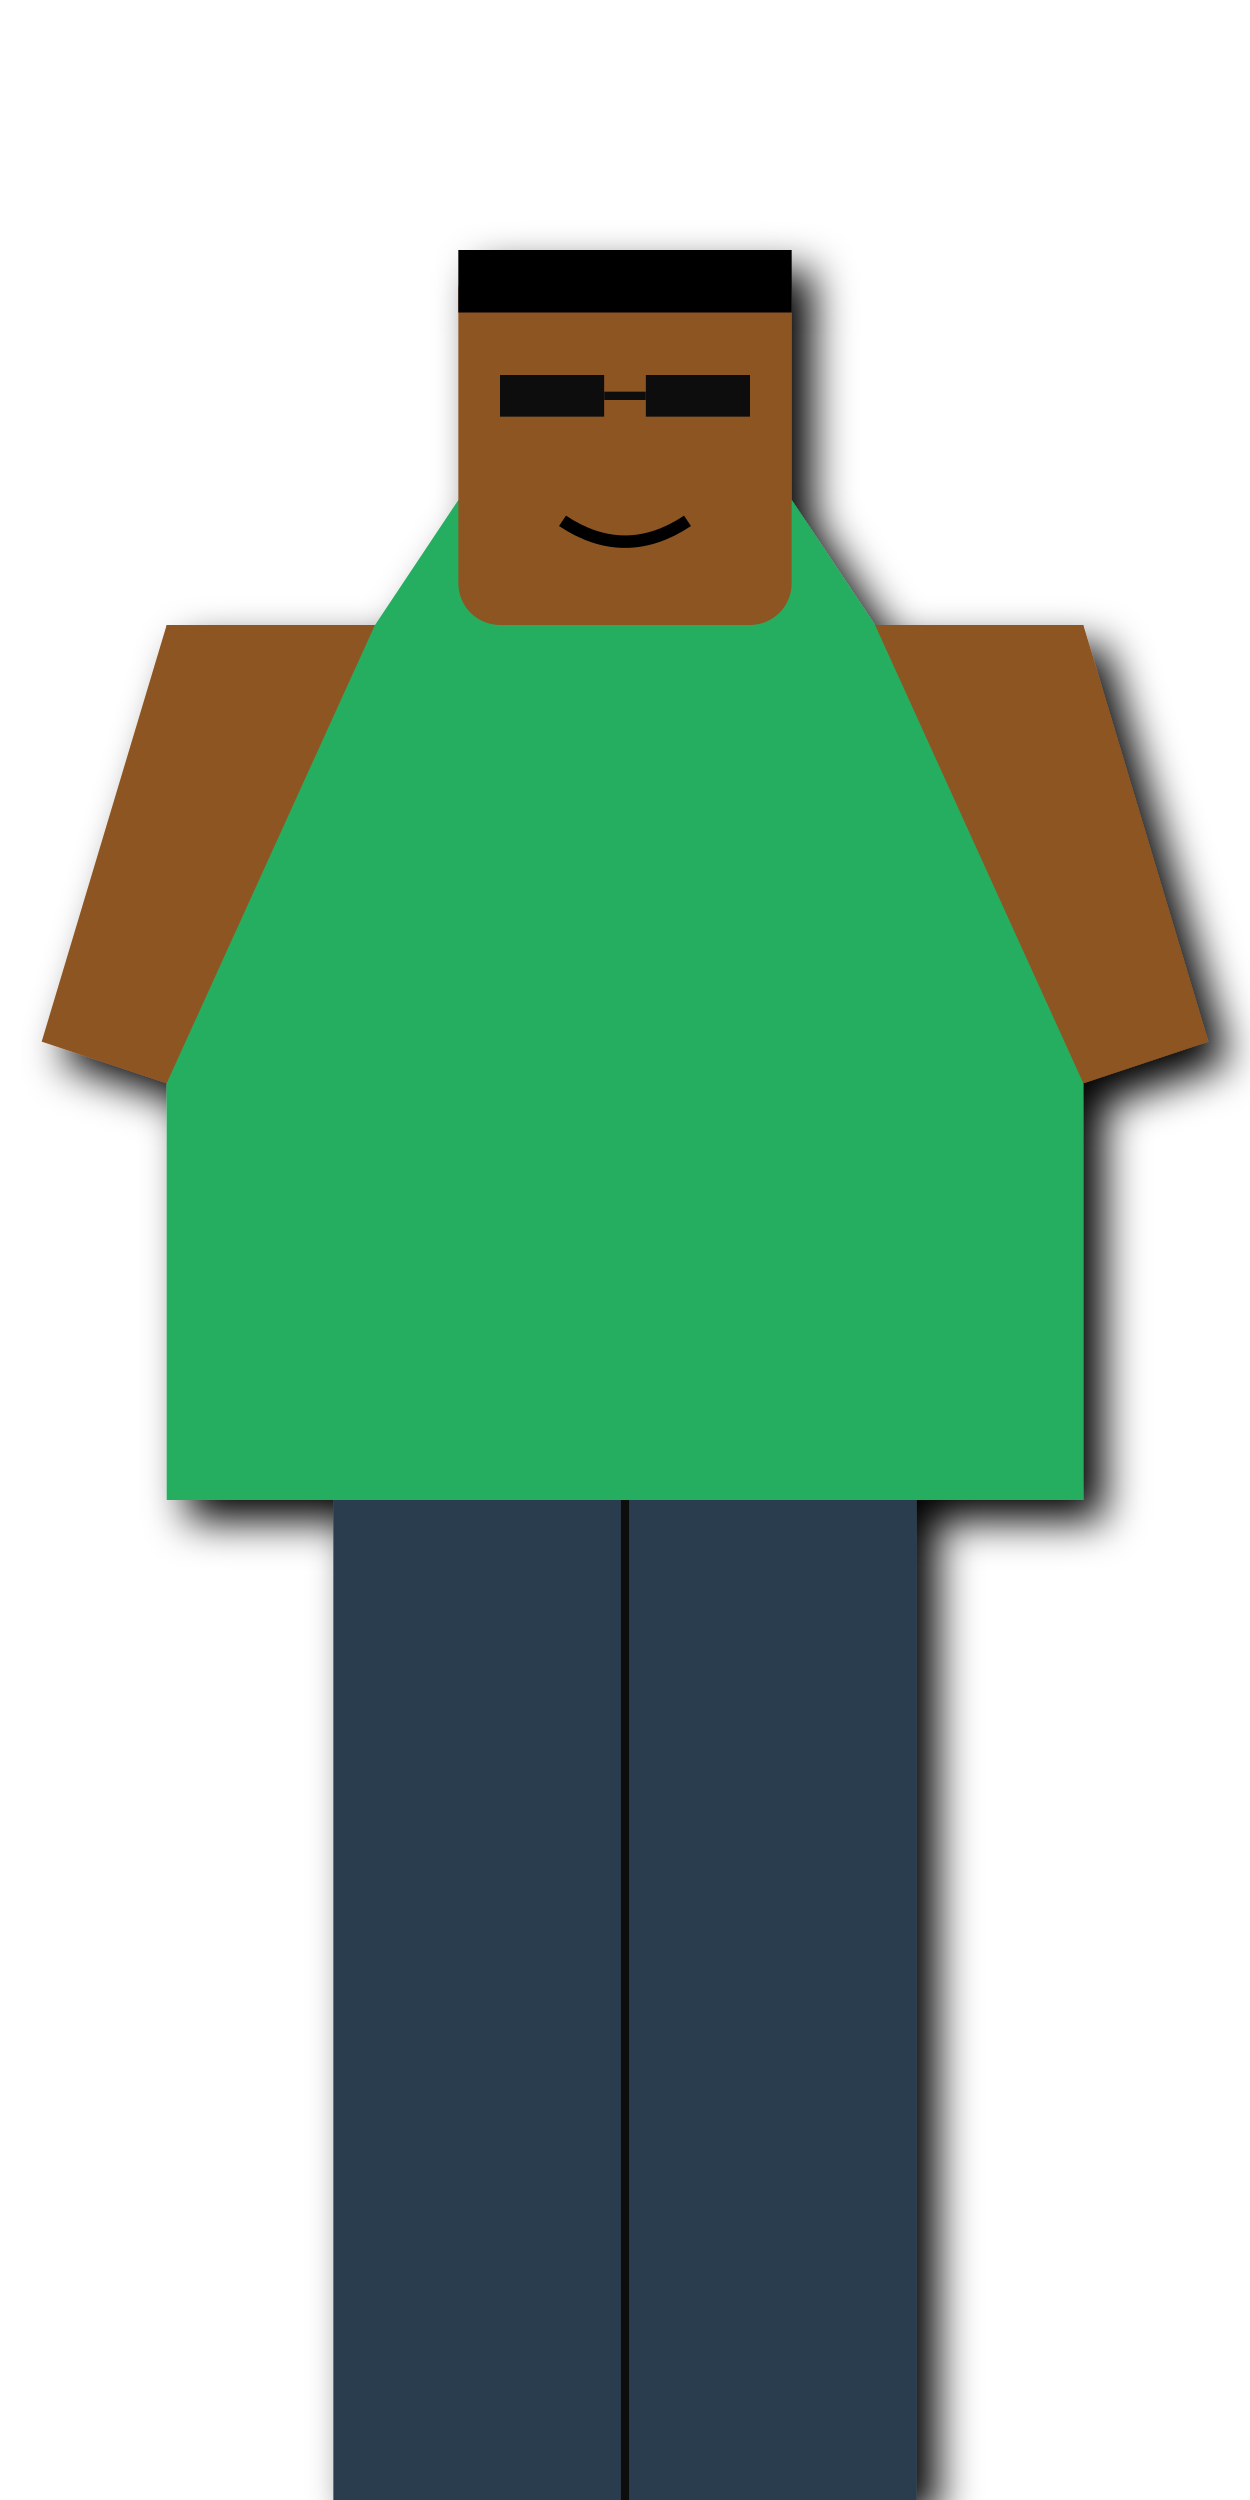
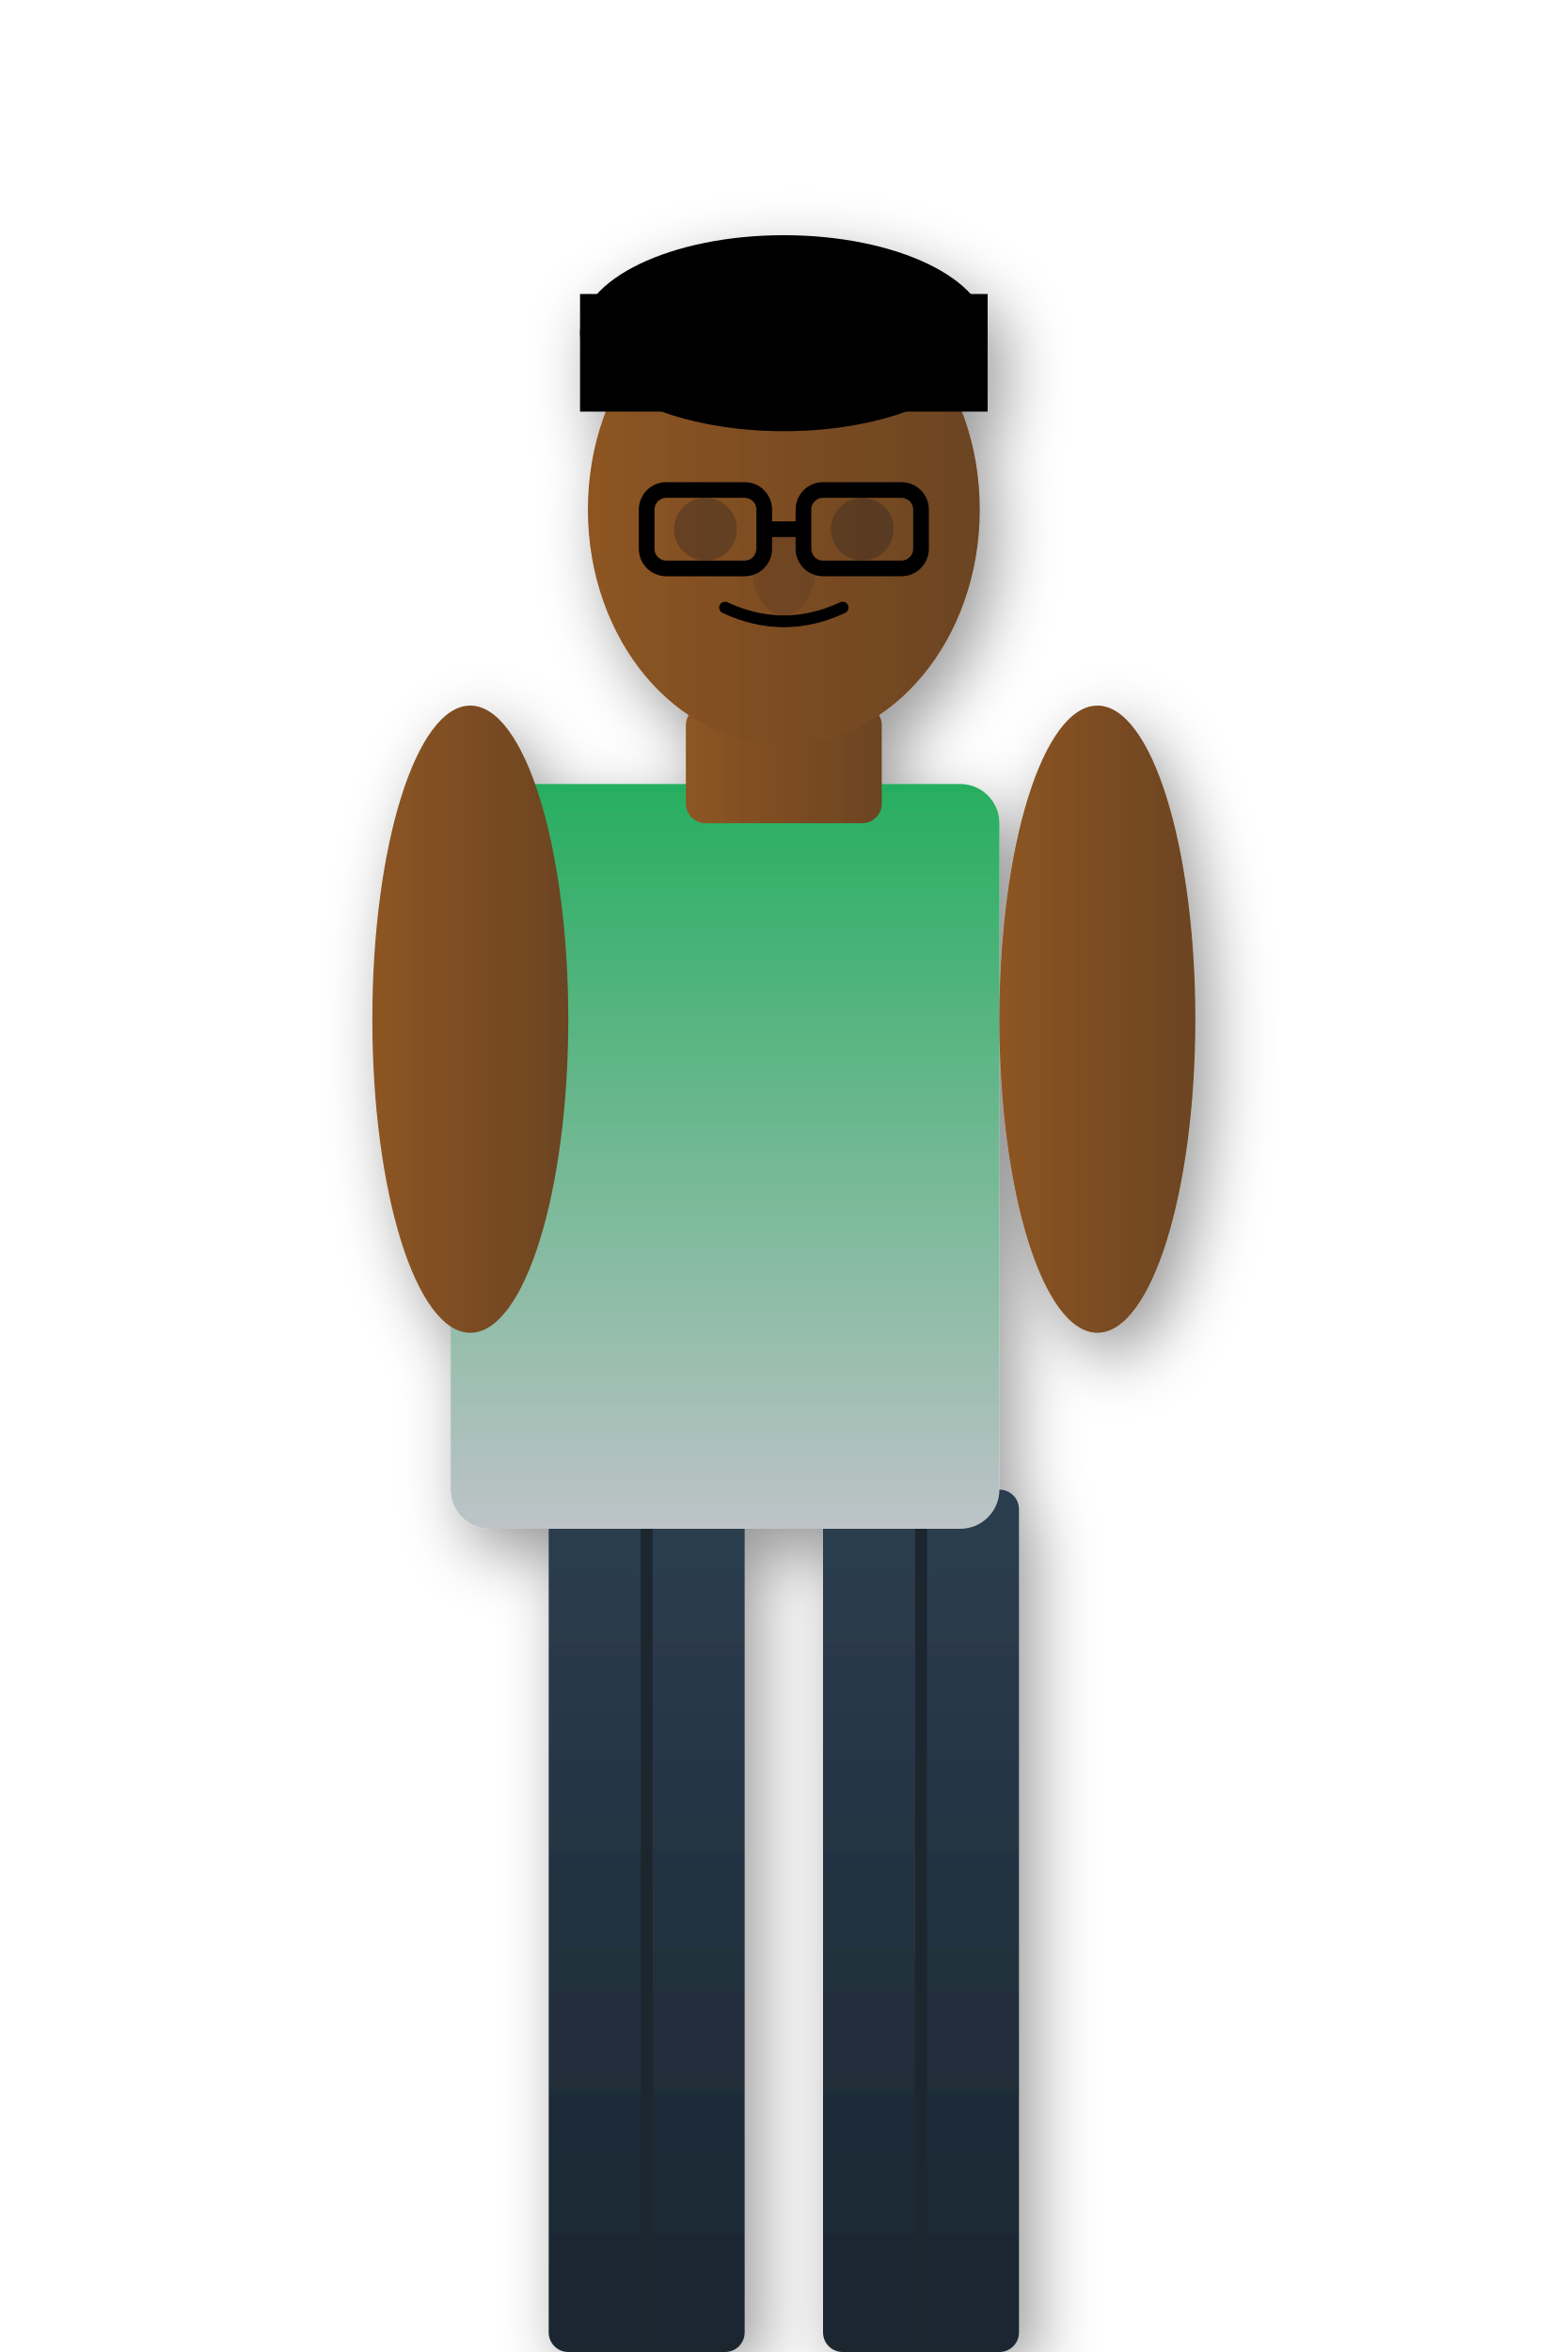
- <svg xmlns="http://www.w3.org/2000/svg" viewBox="0 0 300 600">
+ <svg xmlns="http://www.w3.org/2000/svg" viewBox="0 0 400 600" preserveAspectRatio="xMidYMax meet">
  <defs>
-     <filter id="shadow" x="-20%" y="-20%" width="140%" height="140%">
-       <feGaussianBlur in="SourceAlpha" stdDeviation="5" />
-       <feOffset dx="5" dy="5" result="offsetblur" />
+     <linearGradient id="skinGradsmoke" x1="0%" y1="0%" x2="100%" y2="0%">
+       <stop offset="0%" style="stop-color:#8d5524;stop-opacity:1" />
+       <stop offset="100%" style="stop-color:#6b4423;stop-opacity:1" />
+     </linearGradient>
+     <linearGradient id="shirtGradsmoke" x1="0%" y1="0%" x2="0%" y2="100%">
+       <stop offset="0%" style="stop-color:#27ae60;stop-opacity:1" />
+       <stop offset="100%" style="stop-color:#bdc3c7;stop-opacity:1" />
+     </linearGradient>
+     <linearGradient id="pantsGradsmoke" x1="0%" y1="0%" x2="0%" y2="100%">
+       <stop offset="0%" style="stop-color:#2c3e50;stop-opacity:1" />
+       <stop offset="100%" style="stop-color:#1a252f;stop-opacity:1" />
+     </linearGradient>
+     <filter id="shadowsmoke" x="-50%" y="-50%" width="200%" height="200%">
+       <feGaussianBlur in="SourceAlpha" stdDeviation="8" />
+       <feOffset dx="4" dy="6" result="offsetblur" />
+       <feComponentTransfer>
+         <feFuncA type="linear" slope="0.4" />
+       </feComponentTransfer>
      <feMerge>
-         <feMergeNode in="offsetblur" />
+         <feMergeNode />
        <feMergeNode in="SourceGraphic" />
      </feMerge>
    </filter>
  </defs>
-   <g filter="url(#shadow)">
-     <path d="M80.0,600 L80.0,350 L220.0,350 L220.0,600" fill="#2c3e50" />
-     <path d="M150,350 L150,600" stroke="#111" stroke-width="2" />
-     <path d="M40,360 L260,360 L260,150 L210.0,150 L190,120 L110,120 L90.0,150 L40,150 Z" fill="#27ae60" />
-     <path d="M40,150 L10,250 L40,260 L90.0,150" fill="#8d5524" />
-     <path d="M260,150 L290,250 L260,260 L210.0,150" fill="#8d5524" />
-     <rect x="110" y="60" width="80" height="90" rx="10" fill="#8d5524" />
-     <path d="M110,60 L190,60 L190,75 L110,75 Z" fill="#000" />
-     <rect x="120" y="90" width="25" height="10" fill="#111" />
-     <rect x="155" y="90" width="25" height="10" fill="#111" />
-     <line x1="145" y1="95" x2="155" y2="95" stroke="#111" stroke-width="2" />
-     <path d="M135,125 Q150,135 165,125" stroke="#000" stroke-width="3" fill="none" />
+   <g filter="url(#shadowsmoke)">
+     <rect x="140" y="380" width="50" height="220" fill="url(#pantsGradsmoke)" rx="5" />
+     <rect x="210" y="380" width="50" height="220" fill="url(#pantsGradsmoke)" rx="5" />
+     <line x1="165" y1="380" x2="165" y2="600" stroke="#1a252f" stroke-width="3" />
+     <line x1="235" y1="380" x2="235" y2="600" stroke="#1a252f" stroke-width="3" />
+     <rect x="115" y="200" width="140" height="190" fill="url(#shirtGradsmoke)" rx="10" />
+     <ellipse cx="120" cy="260" rx="25" ry="80" fill="url(#skinGradsmoke)" />
+     <ellipse cx="280" cy="260" rx="25" ry="80" fill="url(#skinGradsmoke)" />
+     <rect x="175" y="180" width="50" height="30" fill="url(#skinGradsmoke)" rx="5" />
+     <ellipse cx="200" cy="130" rx="50" ry="60" fill="url(#skinGradsmoke)" />
+     <ellipse cx="200" cy="85" rx="52" ry="25" fill="#000" />
+     <rect x="148" y="75" width="104" height="30" fill="#000" />
+     <rect x="165" y="125" width="30" height="20" fill="none" stroke="#000" stroke-width="4" rx="5" />
+     <rect x="205" y="125" width="30" height="20" fill="none" stroke="#000" stroke-width="4" rx="5" />
+     <line x1="195" y1="135" x2="205" y2="135" stroke="#000" stroke-width="4" />
+     <circle cx="180" cy="135" r="8" fill="#1a1a1a" opacity="0.3" />
+     <circle cx="220" cy="135" r="8" fill="#1a1a1a" opacity="0.3" />
+     <path d="M185,155 Q200,162 215,155" stroke="#000" stroke-width="3" fill="none" stroke-linecap="round" />
+     <ellipse cx="200" cy="145" rx="8" ry="12" fill="#000" opacity="0.1" />
  </g>
</svg>
